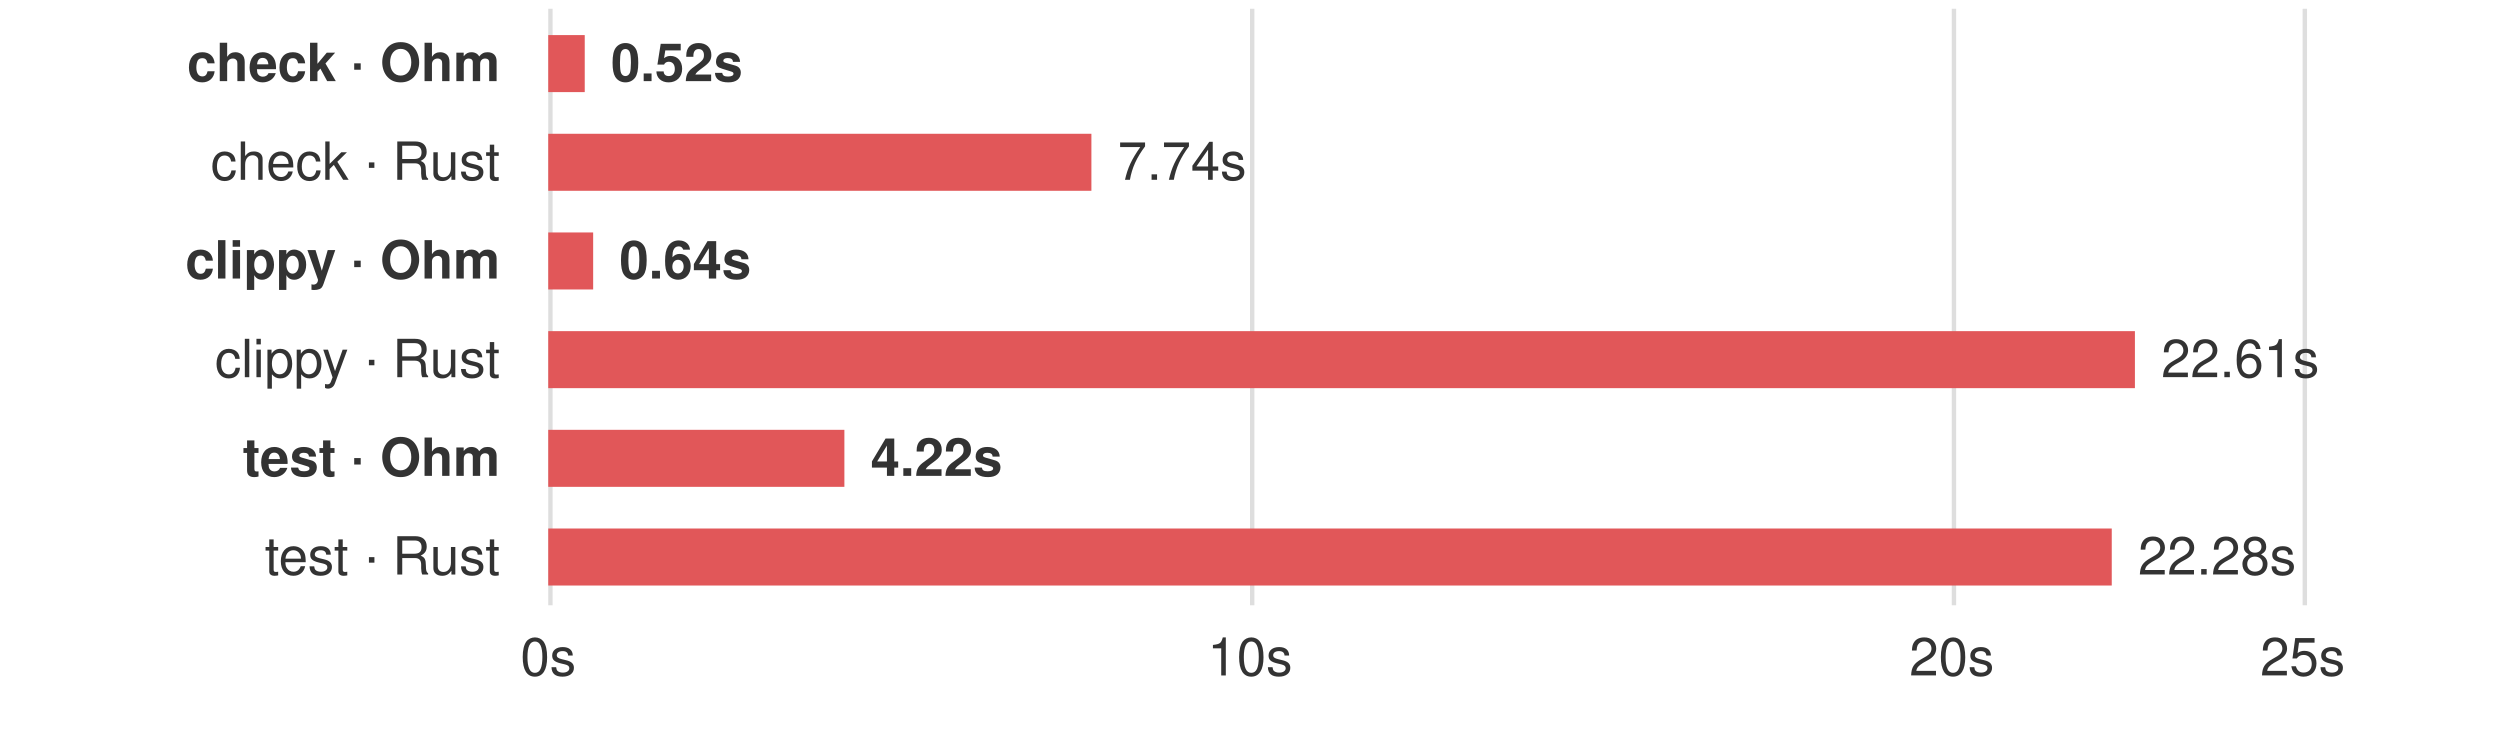
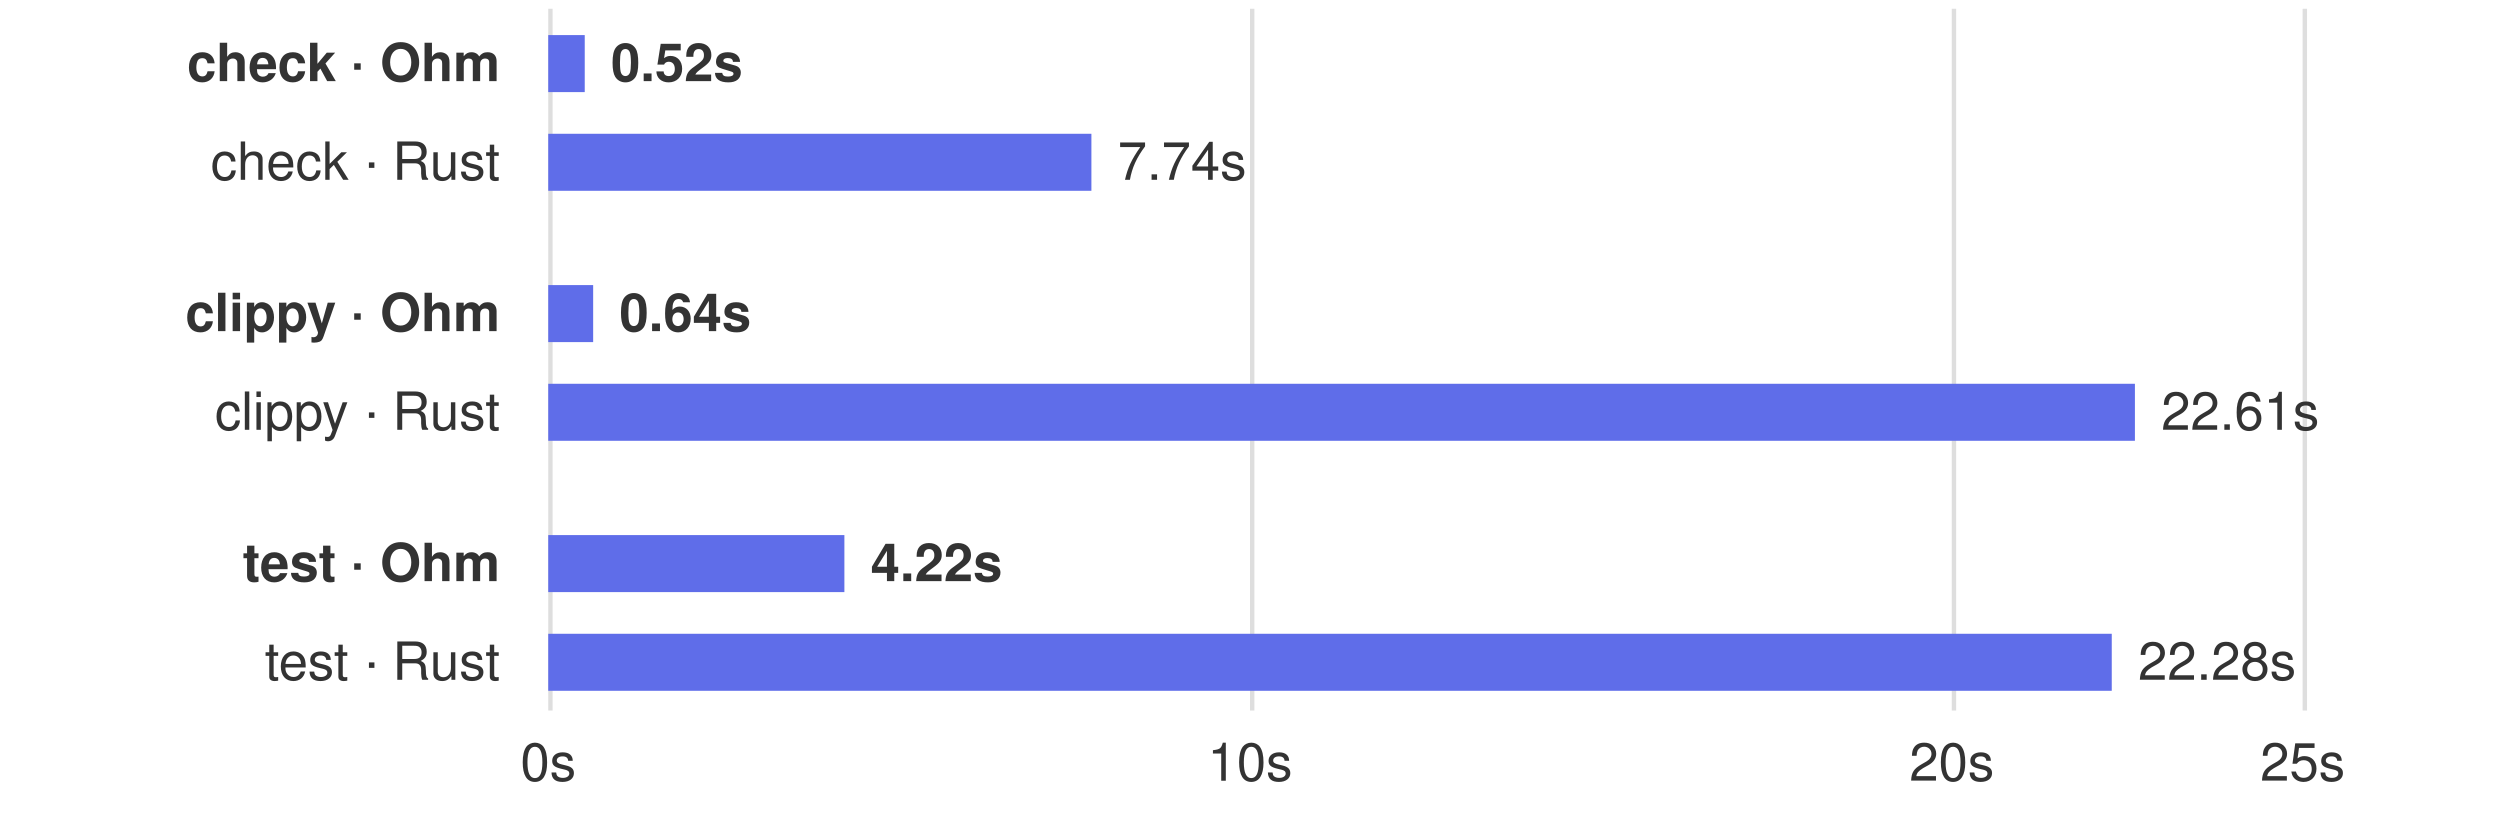
- <svg xmlns="http://www.w3.org/2000/svg" width="570" height="166" viewBox="0 0 570 166" role="img" aria-labelledby="benchmark-title benchmark-description">
+ <svg xmlns="http://www.w3.org/2000/svg" width="570" height="190" viewBox="0 0 570 190" role="img" aria-labelledby="benchmark-title benchmark-description">
  <g font-family="-apple-system,BlinkMacSystemFont,'Segoe UI',Helvetica,Arial,sans-serif,'Apple Color Emoji','Segoe UI Emoji'" font-size="12" fill="#333333">
    <g aria-hidden="true" fill="none" stroke="rgba(127,127,127,0.25)" stroke-width="1">
-       <path d="M125.5 2v136M285.5 2v136M445.5 2v136M525.5 2v136" />
+       <path d="M125.5 2v160M285.5 2v160M445.5 2v160M525.5 2v160" />
    </g>
    <g aria-label="check with Ohm: 0.52 seconds">
      <text x="114" y="18.5" text-anchor="end" font-weight="bold">check · Ohm</text>
-       <path d="M125 8h8.32v13h-8.32Z" fill="#E15759" />
+       <path d="M125 8h8.32v13h-8.32Z" fill="#5F6DE9" />
      <text x="139.32" y="18.5" font-weight="bold">0.52s</text>
    </g>
    <g aria-label="check with Rust 1.97.1: 7.74 seconds">
      <text x="114" y="41" text-anchor="end">check · Rust</text>
-       <path d="M125 30.5h123.84v13h-123.84Z" fill="#E15759" />
+       <path d="M125 30.5h123.84v13h-123.84Z" fill="#5F6DE9" />
      <text x="254.84" y="41">7.74s</text>
    </g>
    <g aria-label="Clippy with Ohm: 0.64 seconds">
-       <text x="114" y="63.5" text-anchor="end" font-weight="bold">clippy · Ohm</text>
-       <path d="M125 53h10.24v13h-10.24Z" fill="#E15759" />
-       <text x="141.24" y="63.5" font-weight="bold">0.64s</text>
+       <text x="114" y="75.5" text-anchor="end" font-weight="bold">clippy · Ohm</text>
+       <path d="M125 65h10.24v13h-10.24Z" fill="#5F6DE9" />
+       <text x="141.24" y="75.5" font-weight="bold">0.64s</text>
    </g>
    <g aria-label="Clippy with Rust 1.97.1: 22.61 seconds">
-       <text x="114" y="86" text-anchor="end">clippy · Rust</text>
-       <path d="M125 75.5h361.76v13h-361.76Z" fill="#E15759" />
-       <text x="492.76" y="86">22.61s</text>
+       <text x="114" y="98" text-anchor="end">clippy · Rust</text>
+       <path d="M125 87.5h361.76v13h-361.76Z" fill="#5F6DE9" />
+       <text x="492.76" y="98">22.61s</text>
    </g>
    <g aria-label="test with Ohm: 4.22 seconds">
-       <text x="114" y="108.5" text-anchor="end" font-weight="bold">test · Ohm</text>
-       <path d="M125 98h67.52v13h-67.52Z" fill="#E15759" />
-       <text x="198.52" y="108.5" font-weight="bold">4.22s</text>
+       <text x="114" y="132.5" text-anchor="end" font-weight="bold">test · Ohm</text>
+       <path d="M125 122h67.52v13h-67.52Z" fill="#5F6DE9" />
+       <text x="198.52" y="132.5" font-weight="bold">4.22s</text>
    </g>
    <g aria-label="test with Rust 1.97.1: 22.28 seconds">
-       <text x="114" y="131" text-anchor="end">test · Rust</text>
-       <path d="M125 120.5h356.48v13h-356.48Z" fill="#E15759" />
-       <text x="487.48" y="131">22.28s</text>
+       <text x="114" y="155" text-anchor="end">test · Rust</text>
+       <path d="M125 144.5h356.48v13h-356.48Z" fill="#5F6DE9" />
+       <text x="487.48" y="155">22.28s</text>
    </g>
    <g aria-hidden="true" text-anchor="middle">
-       <text x="125" y="154">0s</text>
-       <text x="285" y="154">10s</text>
-       <text x="445" y="154">20s</text>
-       <text x="525" y="154">25s</text>
+       <text x="125" y="178">0s</text>
+       <text x="285" y="178">10s</text>
+       <text x="445" y="178">20s</text>
+       <text x="525" y="178">25s</text>
    </g>
  </g>
</svg>
